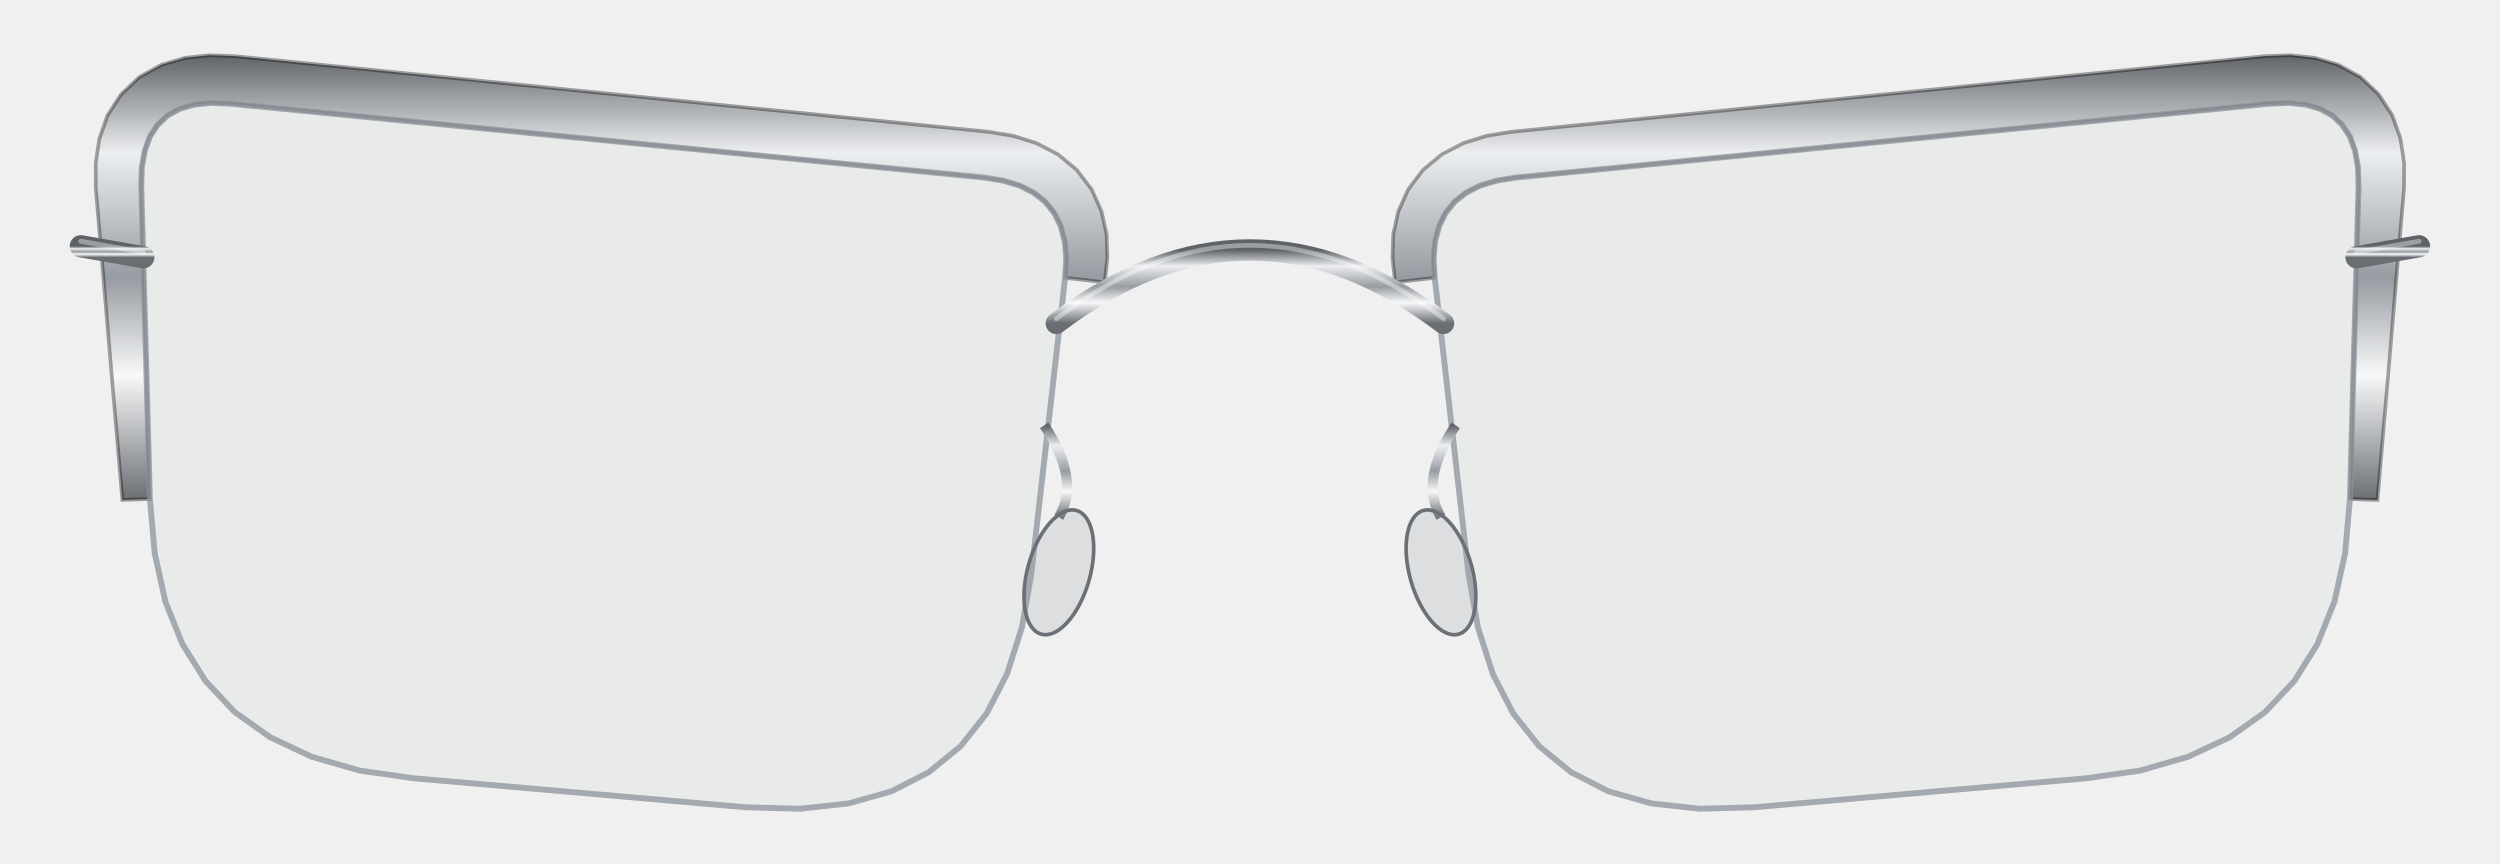
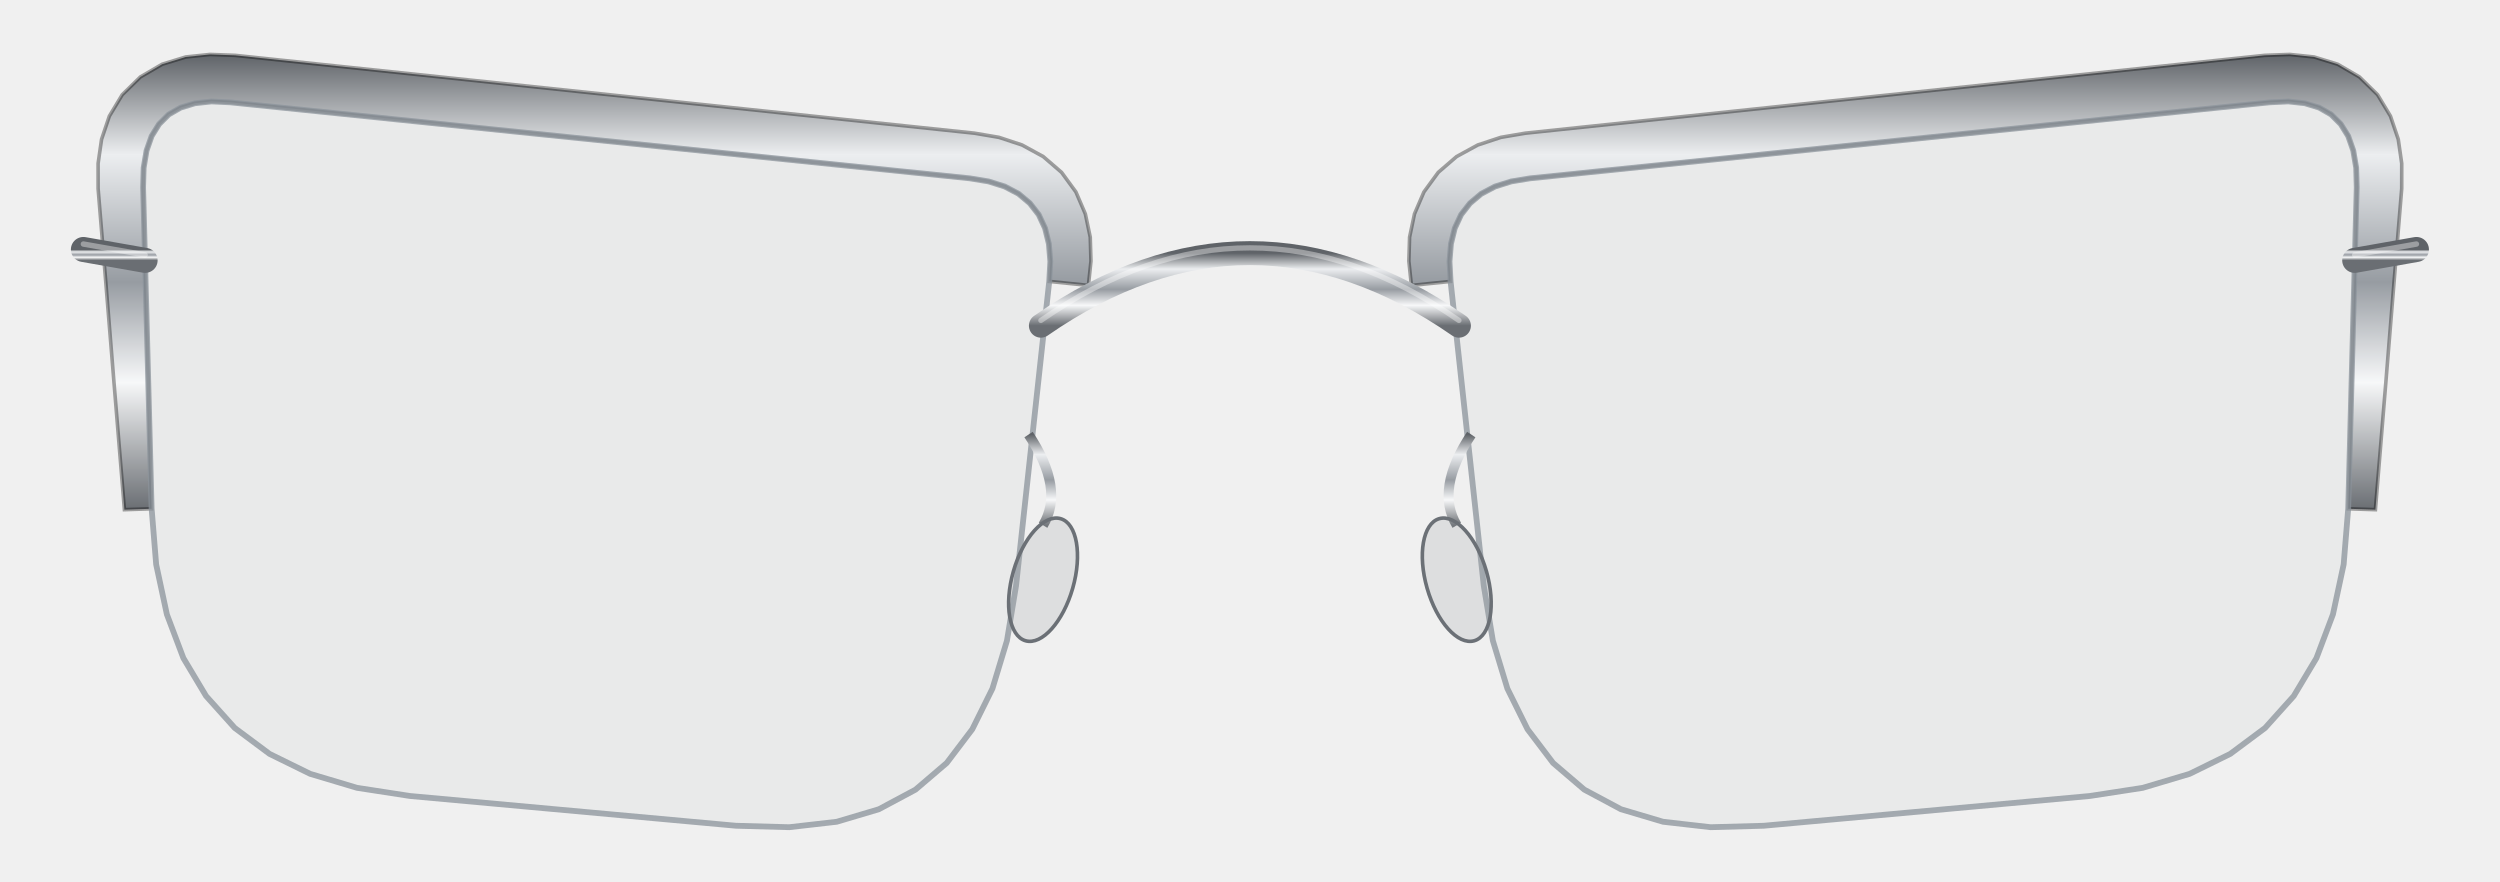
- <svg xmlns="http://www.w3.org/2000/svg" viewBox="-68.04 -25.15 136.09 47.02" width="544" height="188">
+ <svg xmlns="http://www.w3.org/2000/svg" viewBox="-68.69 -25.95 137.39 48.60" width="550" height="194">
  <defs>
    <linearGradient id="f64met" x1="0" y1="0" x2="0" y2="1">
      <stop offset="0" stop-color="#5f6368" />
      <stop offset=".22" stop-color="#eceef0" />
      <stop offset=".5" stop-color="#979ca2" />
      <stop offset=".72" stop-color="#f7f8f9" />
      <stop offset="1" stop-color="#6a6e73" />
    </linearGradient>
    <radialGradient id="f64riv" cx=".35" cy=".35" r=".7">
      <stop offset="0" stop-color="#fbfbfb" />
      <stop offset=".45" stop-color="#b9bcc0" />
      <stop offset="1" stop-color="#55585c" />
    </radialGradient>
-     <linearGradient id="f64hl" gradientUnits="userSpaceOnUse" x1="0" y1="-28.55" x2="0" y2="27.87">
+     <linearGradient id="f64hl" gradientUnits="userSpaceOnUse" x1="0" y1="-29.36" x2="0" y2="28.64">
      <stop offset="0" stop-color="#fff" stop-opacity=".34" />
      <stop offset=".16" stop-color="#fff" stop-opacity=".12" />
      <stop offset=".45" stop-color="#fff" stop-opacity="0" />
      <stop offset=".8" stop-color="#000" stop-opacity=".06" />
      <stop offset="1" stop-color="#000" stop-opacity=".22" />
    </linearGradient>
  </defs>
-   <path d="M14.47 -15.49L13.43 -15.32L12.53 -15.05L11.76 -14.66L11.14 -14.17L10.65 -13.56L10.30 -12.85L10.08 -12.02L10.00 -11.08L10.06 -10.03L11.90 6.09L12.41 8.99L13.22 11.53L14.33 13.68L15.75 15.47L17.48 16.88L19.51 17.92L21.85 18.58L24.49 18.87L27.44 18.79L45.54 17.21L48.47 16.79L51.07 16.04L53.33 14.98L55.26 13.61L56.85 11.92L58.11 9.91L59.04 7.59L59.62 4.96L59.88 2.01L60.35 -15.00L60.32 -16.04L60.16 -16.95L59.88 -17.72L59.46 -18.36L58.93 -18.86L58.26 -19.23L57.47 -19.46L56.56 -19.55L55.51 -19.51ZM-55.51 -19.51L-56.56 -19.55L-57.47 -19.46L-58.26 -19.23L-58.93 -18.86L-59.46 -18.36L-59.88 -17.72L-60.16 -16.95L-60.32 -16.04L-60.35 -15.00L-59.88 2.01L-59.62 4.96L-59.04 7.59L-58.11 9.91L-56.85 11.92L-55.26 13.61L-53.33 14.98L-51.07 16.04L-48.47 16.79L-45.54 17.21L-27.44 18.79L-24.49 18.87L-21.85 18.58L-19.51 17.92L-17.48 16.88L-15.75 15.47L-14.33 13.68L-13.22 11.53L-12.41 8.99L-11.90 6.09L-10.06 -10.03L-10.00 -11.08L-10.08 -12.02L-10.30 -12.85L-10.65 -13.56L-11.14 -14.17L-11.76 -14.66L-12.53 -15.05L-13.43 -15.32L-14.47 -15.49Z" fill="#5b6670" fill-opacity=".05" />
-   <path d="M61.38 2.06L62.83 -14.94L62.83 -16.29L62.63 -17.61L62.19 -18.87L61.45 -20.02L60.45 -20.97L59.25 -21.63L57.96 -22.01L56.63 -22.15L55.26 -22.10L14.22 -17.98L12.88 -17.76L11.61 -17.36L10.45 -16.75L9.43 -15.91L8.62 -14.85L8.08 -13.66L7.80 -12.40L7.76 -11.11L7.90 -9.79L10.06 -10.03L10.00 -11.08L10.08 -12.02L10.30 -12.85L10.65 -13.56L11.14 -14.17L11.76 -14.66L12.53 -15.05L13.43 -15.32L14.47 -15.49L55.51 -19.51L56.56 -19.55L57.47 -19.46L58.26 -19.23L58.93 -18.86L59.46 -18.36L59.88 -17.72L60.16 -16.95L60.32 -16.04L60.35 -15.00L59.88 2.01Z" fill="url(#f64met)" stroke="#000" stroke-opacity=".35" stroke-width=".2" />
-   <path d="M14.47 -15.49L13.43 -15.32L12.53 -15.05L11.76 -14.66L11.14 -14.17L10.65 -13.56L10.30 -12.85L10.08 -12.02L10.00 -11.08L10.06 -10.03L11.90 6.09L12.41 8.99L13.22 11.53L14.33 13.68L15.75 15.47L17.48 16.88L19.51 17.92L21.85 18.58L24.49 18.87L27.44 18.79L45.54 17.21L48.47 16.79L51.07 16.04L53.33 14.98L55.26 13.61L56.85 11.92L58.11 9.91L59.04 7.59L59.62 4.96L59.88 2.01L60.35 -15.00L60.32 -16.04L60.16 -16.95L59.88 -17.72L59.46 -18.36L58.93 -18.86L58.26 -19.23L57.47 -19.46L56.56 -19.55L55.51 -19.51Z" fill="none" stroke="#8b939b" stroke-opacity=".75" stroke-width=".32" />
-   <path d="M60.24 -11.15L63.64 -11.75" fill="none" stroke="url(#f64met)" stroke-width="1.21" stroke-linecap="round" stroke-linejoin="round" />
-   <path d="M60.24 -11.15L63.64 -11.75" fill="none" stroke="#fff" stroke-opacity=".38" stroke-width="0.27" stroke-linecap="round" transform="translate(0 -0.27)" />
-   <path d="M11.20 -2.00Q9.20 1.00 10.40 3.00" fill="none" stroke="url(#f64met)" stroke-width="0.55" />
-   <ellipse cx="10.40" cy="6.00" rx="1.70" ry="3.50" transform="rotate(-16 10.40 6.00)" fill="#9aa0a6" fill-opacity=".22" stroke="#6b7076" stroke-width=".2" />
-   <path d="M-7.90 -9.79L-7.76 -11.11L-7.80 -12.40L-8.08 -13.66L-8.62 -14.85L-9.43 -15.91L-10.45 -16.75L-11.61 -17.36L-12.88 -17.76L-14.22 -17.98L-55.26 -22.10L-56.63 -22.15L-57.96 -22.01L-59.25 -21.63L-60.45 -20.97L-61.45 -20.02L-62.19 -18.87L-62.63 -17.61L-62.83 -16.29L-62.83 -14.94L-61.38 2.06L-59.88 2.01L-60.35 -15.00L-60.32 -16.04L-60.16 -16.95L-59.88 -17.72L-59.46 -18.36L-58.93 -18.86L-58.26 -19.23L-57.47 -19.46L-56.56 -19.55L-55.51 -19.51L-14.47 -15.49L-13.43 -15.32L-12.53 -15.05L-11.76 -14.66L-11.14 -14.17L-10.65 -13.56L-10.30 -12.85L-10.08 -12.02L-10.00 -11.08L-10.06 -10.03Z" fill="url(#f64met)" stroke="#000" stroke-opacity=".35" stroke-width=".2" />
-   <path d="M-55.51 -19.51L-56.56 -19.55L-57.47 -19.46L-58.26 -19.23L-58.93 -18.86L-59.46 -18.36L-59.88 -17.72L-60.16 -16.95L-60.32 -16.04L-60.35 -15.00L-59.88 2.01L-59.62 4.96L-59.04 7.59L-58.11 9.91L-56.85 11.92L-55.26 13.61L-53.33 14.98L-51.07 16.04L-48.47 16.79L-45.54 17.21L-27.44 18.79L-24.49 18.87L-21.85 18.58L-19.51 17.92L-17.48 16.88L-15.75 15.47L-14.33 13.68L-13.22 11.53L-12.41 8.99L-11.90 6.09L-10.06 -10.03L-10.00 -11.08L-10.08 -12.02L-10.30 -12.85L-10.65 -13.56L-11.14 -14.17L-11.76 -14.66L-12.53 -15.05L-13.43 -15.32L-14.47 -15.49Z" fill="none" stroke="#8b939b" stroke-opacity=".75" stroke-width=".32" />
-   <path d="M-60.24 -11.15L-63.64 -11.75" fill="none" stroke="url(#f64met)" stroke-width="1.21" stroke-linecap="round" stroke-linejoin="round" />
-   <path d="M-60.24 -11.15L-63.64 -11.75" fill="none" stroke="#fff" stroke-opacity=".38" stroke-width="0.27" stroke-linecap="round" transform="translate(0 -0.27)" />
-   <path d="M-11.20 -2.00Q-9.20 1.00 -10.40 3.00" fill="none" stroke="url(#f64met)" stroke-width="0.55" />
-   <ellipse cx="-10.40" cy="6.00" rx="1.70" ry="3.50" transform="rotate(16 -10.40 6.00)" fill="#9aa0a6" fill-opacity=".22" stroke="#6b7076" stroke-width=".2" />
-   <path d="M-10.54 -7.55Q0 -15.55 10.54 -7.55" fill="none" stroke="url(#f64met)" stroke-width="1.16" stroke-linecap="round" stroke-linejoin="round" />
-   <path d="M-10.54 -7.55Q0 -15.55 10.54 -7.55" fill="none" stroke="#fff" stroke-opacity=".38" stroke-width="0.25" stroke-linecap="round" transform="translate(0 -0.25)" />
+   <path d="M15.43 -16.12L14.40 -15.95L13.51 -15.67L12.75 -15.27L12.13 -14.75L11.64 -14.12L11.29 -13.37L11.08 -12.51L11.00 -11.54L11.06 -10.44L12.89 6.34L13.39 9.36L14.19 12.00L15.30 14.24L16.71 16.10L18.43 17.57L20.45 18.65L22.77 19.34L25.39 19.64L28.32 19.56L46.29 17.92L49.21 17.47L51.79 16.70L54.03 15.60L55.95 14.17L57.53 12.41L58.78 10.32L59.69 7.91L60.28 5.16L60.53 2.09L61.00 -15.62L60.97 -16.70L60.81 -17.65L60.53 -18.45L60.12 -19.11L59.59 -19.64L58.93 -20.02L58.14 -20.26L57.23 -20.36L56.20 -20.31ZM-56.20 -20.31L-57.23 -20.36L-58.14 -20.26L-58.93 -20.02L-59.59 -19.64L-60.12 -19.11L-60.53 -18.45L-60.81 -17.65L-60.97 -16.70L-61.00 -15.62L-60.53 2.09L-60.28 5.16L-59.69 7.91L-58.78 10.32L-57.53 12.41L-55.95 14.17L-54.03 15.60L-51.79 16.70L-49.21 17.47L-46.29 17.92L-28.32 19.56L-25.39 19.64L-22.77 19.34L-20.45 18.65L-18.43 17.57L-16.71 16.10L-15.30 14.24L-14.19 12.00L-13.39 9.36L-12.89 6.34L-11.06 -10.44L-11.00 -11.54L-11.08 -12.51L-11.29 -13.37L-11.64 -14.12L-12.13 -14.75L-12.75 -15.27L-13.51 -15.67L-14.40 -15.95L-15.43 -16.12Z" fill="#5b6670" fill-opacity=".05" />
+   <path d="M62.03 2.14L63.48 -15.56L63.48 -16.94L63.29 -18.27L62.86 -19.55L62.15 -20.73L61.15 -21.71L59.95 -22.41L58.65 -22.81L57.31 -22.95L55.93 -22.90L15.18 -18.61L13.83 -18.38L12.56 -17.96L11.39 -17.32L10.38 -16.45L9.59 -15.37L9.07 -14.16L8.80 -12.88L8.76 -11.56L8.90 -10.22L11.06 -10.44L11.00 -11.54L11.08 -12.51L11.29 -13.37L11.64 -14.12L12.13 -14.75L12.75 -15.27L13.51 -15.67L14.40 -15.95L15.43 -16.12L56.20 -20.31L57.23 -20.36L58.14 -20.26L58.93 -20.02L59.59 -19.64L60.12 -19.11L60.53 -18.45L60.81 -17.65L60.97 -16.70L61.00 -15.62L60.53 2.09Z" fill="url(#f64met)" stroke="#000" stroke-opacity=".35" stroke-width=".2" />
+   <path d="M15.43 -16.12L14.40 -15.95L13.51 -15.67L12.75 -15.27L12.13 -14.75L11.64 -14.12L11.29 -13.37L11.08 -12.51L11.00 -11.54L11.06 -10.44L12.89 6.34L13.39 9.36L14.19 12.00L15.30 14.24L16.71 16.10L18.43 17.57L20.45 18.65L22.77 19.34L25.39 19.64L28.32 19.56L46.29 17.92L49.21 17.47L51.79 16.70L54.03 15.60L55.95 14.17L57.53 12.41L58.78 10.32L59.69 7.91L60.28 5.16L60.53 2.09L61.00 -15.62L60.97 -16.70L60.81 -17.65L60.53 -18.45L60.12 -19.11L59.59 -19.64L58.93 -20.02L58.14 -20.26L57.23 -20.36L56.20 -20.31Z" fill="none" stroke="#8b939b" stroke-opacity=".75" stroke-width=".32" />
+   <path d="M60.89 -11.60L64.29 -12.20" fill="none" stroke="url(#f64met)" stroke-width="1.38" stroke-linecap="round" stroke-linejoin="round" />
+   <path d="M60.89 -11.60L64.29 -12.20" fill="none" stroke="#fff" stroke-opacity=".38" stroke-width="0.30" stroke-linecap="round" transform="translate(0 -0.30)" />
+   <path d="M12.20 -2.00Q10.20 1.00 11.40 3.00" fill="none" stroke="url(#f64met)" stroke-width="0.55" />
+   <ellipse cx="11.40" cy="6.00" rx="1.70" ry="3.50" transform="rotate(-16 11.40 6.00)" fill="#9aa0a6" fill-opacity=".22" stroke="#6b7076" stroke-width=".2" />
+   <path d="M-8.90 -10.22L-8.76 -11.56L-8.80 -12.88L-9.07 -14.16L-9.59 -15.37L-10.38 -16.45L-11.39 -17.32L-12.56 -17.96L-13.83 -18.38L-15.18 -18.61L-55.93 -22.90L-57.31 -22.95L-58.65 -22.81L-59.95 -22.41L-61.15 -21.71L-62.15 -20.73L-62.86 -19.55L-63.29 -18.27L-63.48 -16.94L-63.48 -15.56L-62.03 2.14L-60.53 2.09L-61.00 -15.62L-60.97 -16.70L-60.81 -17.65L-60.53 -18.45L-60.12 -19.11L-59.59 -19.64L-58.93 -20.02L-58.14 -20.26L-57.23 -20.36L-56.20 -20.31L-15.43 -16.12L-14.40 -15.95L-13.51 -15.67L-12.75 -15.27L-12.13 -14.75L-11.64 -14.12L-11.29 -13.37L-11.08 -12.51L-11.00 -11.54L-11.06 -10.44Z" fill="url(#f64met)" stroke="#000" stroke-opacity=".35" stroke-width=".2" />
+   <path d="M-56.20 -20.31L-57.23 -20.36L-58.14 -20.26L-58.93 -20.02L-59.59 -19.64L-60.12 -19.11L-60.53 -18.45L-60.81 -17.65L-60.97 -16.70L-61.00 -15.62L-60.53 2.09L-60.28 5.16L-59.69 7.91L-58.78 10.32L-57.53 12.41L-55.95 14.17L-54.03 15.60L-51.79 16.70L-49.21 17.47L-46.29 17.92L-28.32 19.56L-25.39 19.64L-22.77 19.34L-20.45 18.65L-18.43 17.57L-16.71 16.10L-15.30 14.24L-14.19 12.00L-13.39 9.36L-12.89 6.34L-11.06 -10.44L-11.00 -11.54L-11.08 -12.51L-11.29 -13.37L-11.64 -14.12L-12.13 -14.75L-12.75 -15.27L-13.51 -15.67L-14.40 -15.95L-15.43 -16.12Z" fill="none" stroke="#8b939b" stroke-opacity=".75" stroke-width=".32" />
+   <path d="M-60.89 -11.60L-64.29 -12.20" fill="none" stroke="url(#f64met)" stroke-width="1.38" stroke-linecap="round" stroke-linejoin="round" />
+   <path d="M-60.89 -11.60L-64.29 -12.20" fill="none" stroke="#fff" stroke-opacity=".38" stroke-width="0.30" stroke-linecap="round" transform="translate(0 -0.30)" />
+   <path d="M-12.20 -2.00Q-10.20 1.00 -11.40 3.00" fill="none" stroke="url(#f64met)" stroke-width="0.55" />
+   <ellipse cx="-11.40" cy="6.00" rx="1.70" ry="3.50" transform="rotate(16 -11.40 6.00)" fill="#9aa0a6" fill-opacity=".22" stroke="#6b7076" stroke-width=".2" />
+   <path d="M-11.52 -8.00Q0 -16.00 11.52 -8.00" fill="none" stroke="url(#f64met)" stroke-width="1.32" stroke-linecap="round" stroke-linejoin="round" />
+   <path d="M-11.52 -8.00Q0 -16.00 11.52 -8.00" fill="none" stroke="#fff" stroke-opacity=".38" stroke-width="0.29" stroke-linecap="round" transform="translate(0 -0.29)" />
</svg>
